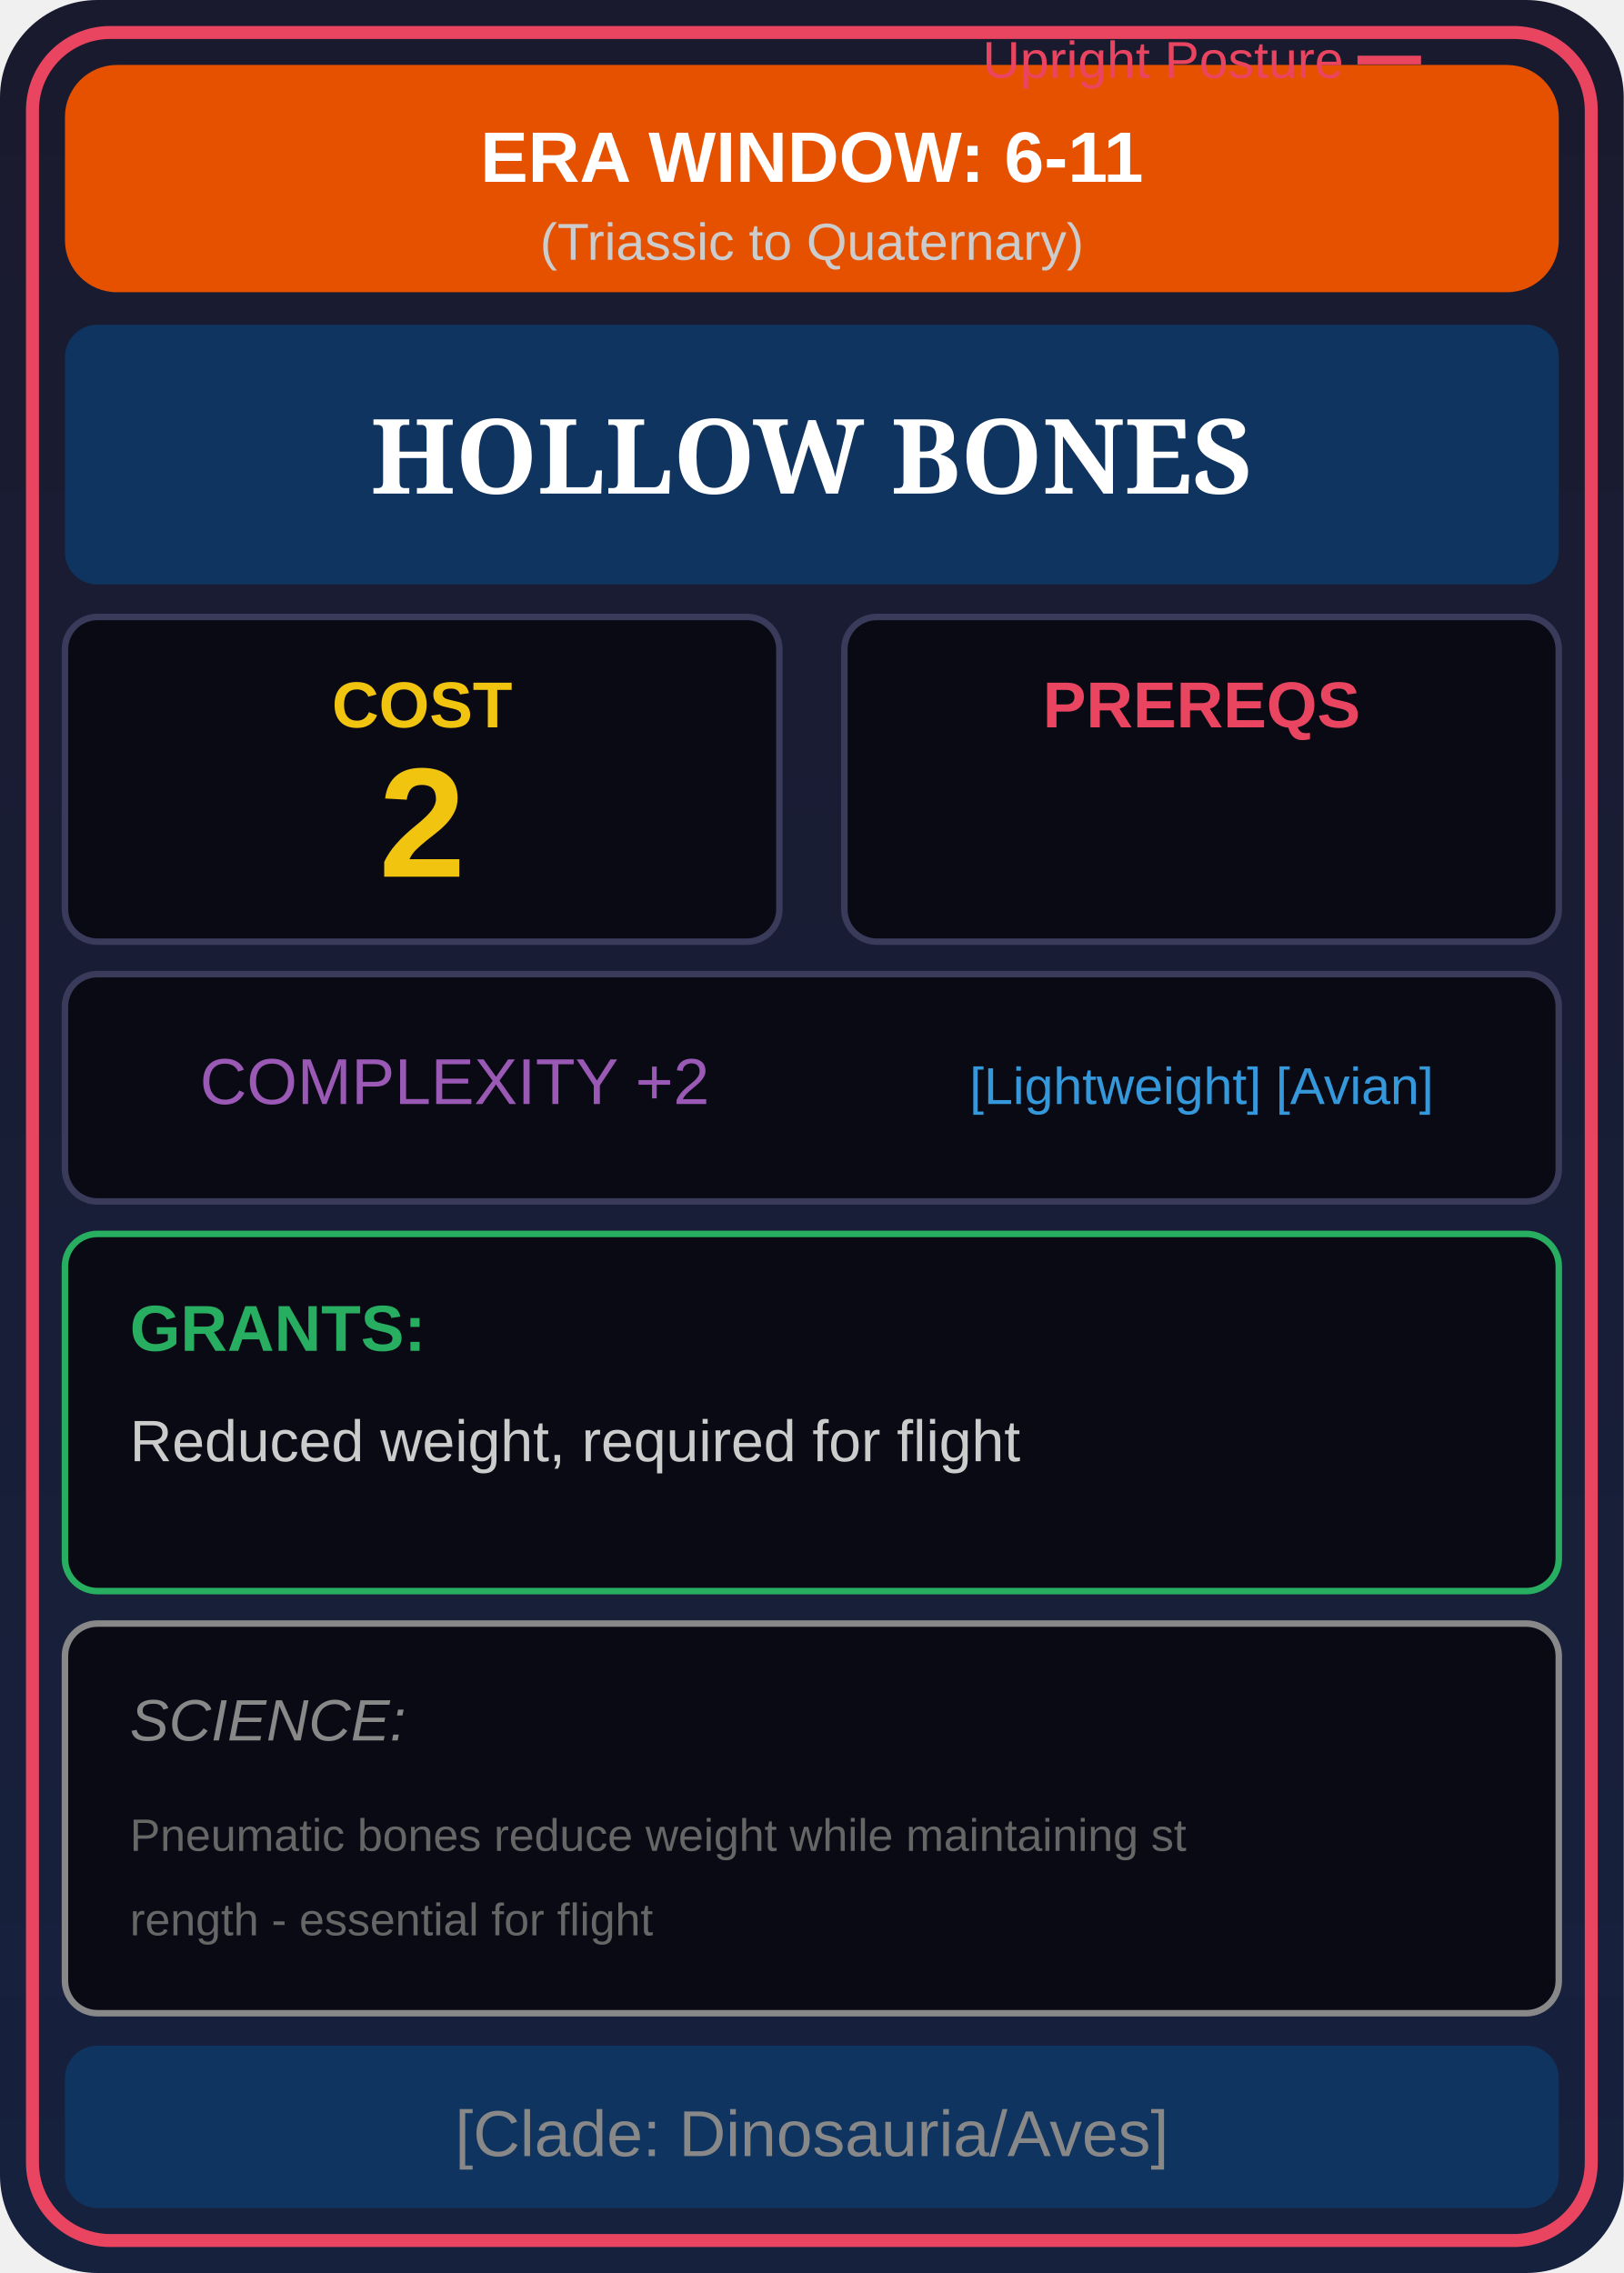
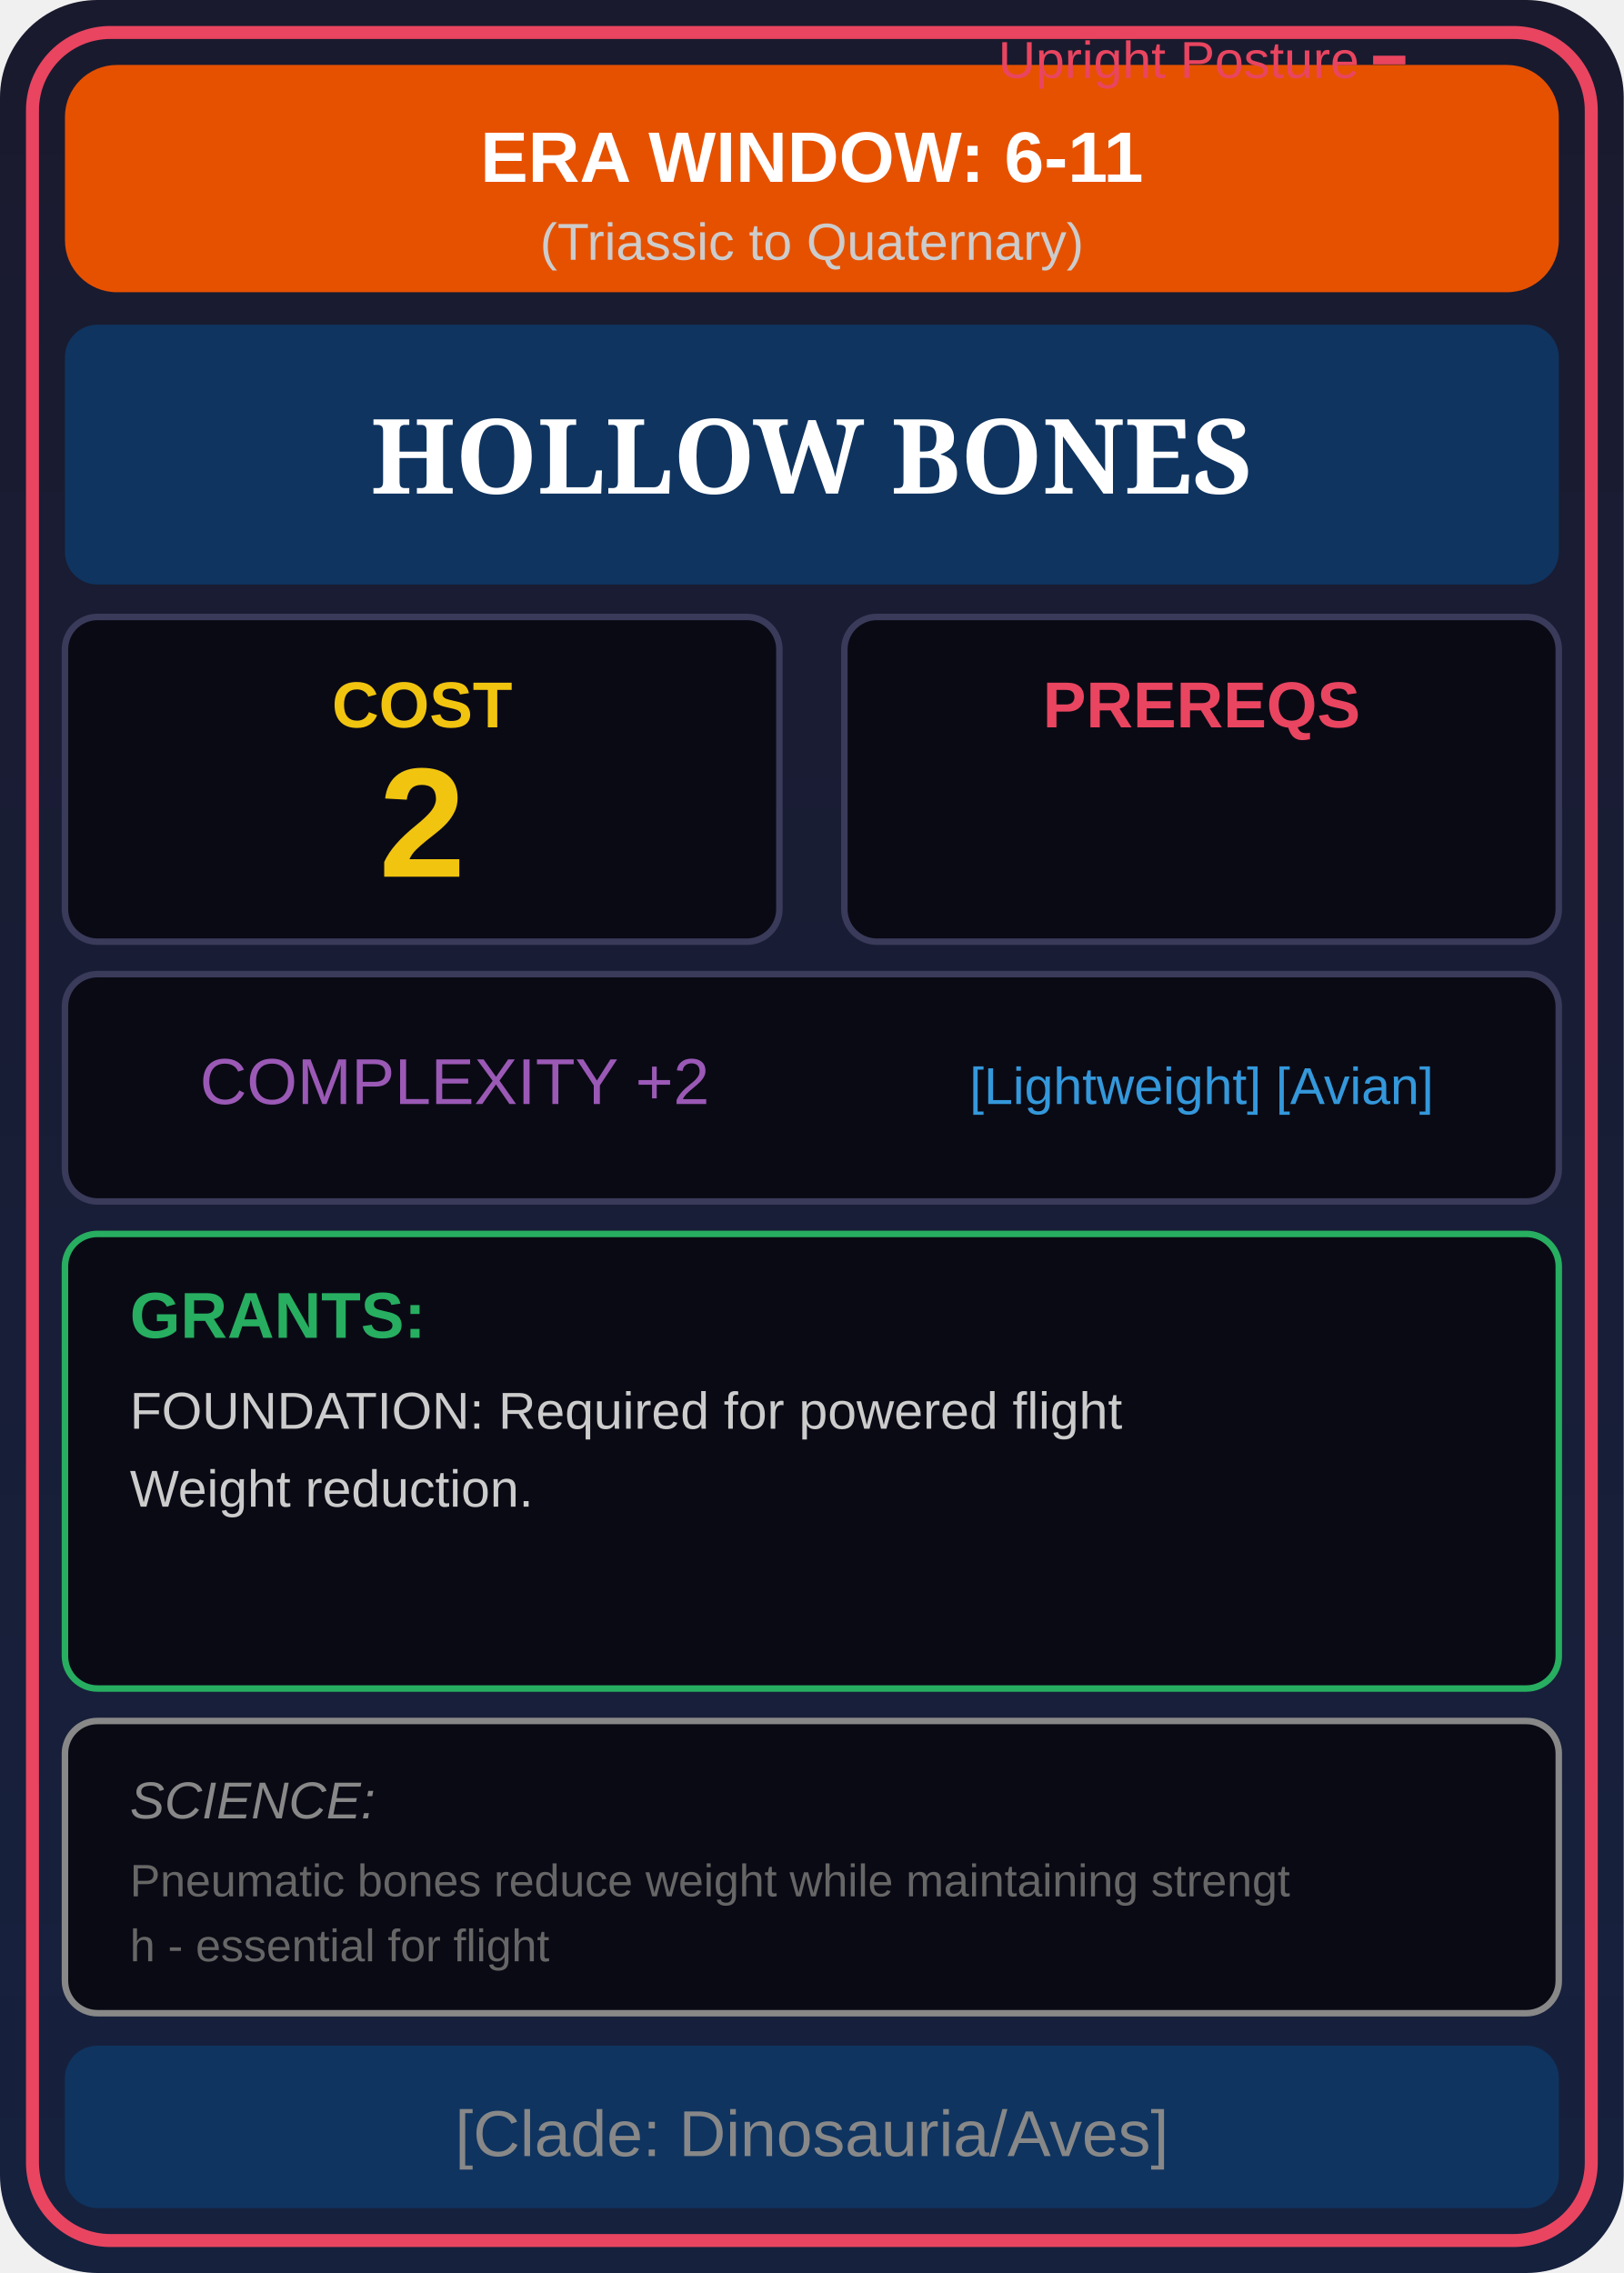
<svg xmlns="http://www.w3.org/2000/svg" viewBox="0 0 250 350" width="250" height="350">
  <defs>
    <linearGradient id="cardBg" x1="0%" y1="0%" x2="0%" y2="100%">
      <stop offset="0%" style="stop-color:#1a1a2e" />
      <stop offset="100%" style="stop-color:#16213e" />
    </linearGradient>
    <linearGradient id="eraGrad" x1="0%" y1="0%" x2="100%" y2="0%">
      <stop offset="0%" style="stop-color:#e65100" />
      <stop offset="100%" style="stop-color:#e65100" />
    </linearGradient>
  </defs>
  <rect width="250" height="350" fill="url(#cardBg)" rx="15" />
  <rect x="5" y="5" width="240" height="340" fill="none" stroke="#e94560" stroke-width="2" rx="12" />
  <rect x="10" y="10" width="230" height="35" fill="url(#eraGrad)" rx="8" />
  <text x="125" y="28" font-family="Arial" font-size="11" fill="#fff" text-anchor="middle" font-weight="bold">ERA WINDOW: 6-11</text>
  <text x="125" y="40" font-family="Arial" font-size="8" fill="#ccc" text-anchor="middle">(Triassic to Quaternary)</text>
  <rect x="10" y="50" width="230" height="40" fill="#0f3460" rx="5" />
  <text x="125" y="76" font-family="Georgia" font-size="16" fill="#fff" text-anchor="middle" font-weight="bold">HOLLOW BONES</text>
  <rect x="10" y="95" width="110" height="50" fill="#0a0a15" stroke="#3a3a5a" rx="5" />
  <text x="65" y="112" font-family="Arial" font-size="10" fill="#f1c40f" text-anchor="middle" font-weight="bold">COST</text>
  <text x="65" y="135" font-family="Arial" font-size="24" fill="#f1c40f" text-anchor="middle" font-weight="bold">2</text>
  <rect x="130" y="95" width="110" height="50" fill="#0a0a15" stroke="#3a3a5a" rx="5" />
  <text x="185" y="112" font-family="Arial" font-size="10" fill="#e94560" text-anchor="middle" font-weight="bold">PREREQS</text>
  <text font-family="Arial" font-size="8" text-anchor="middle">
-     <tspan x="185" dy="12" fill="#e94560">Upright Posture ━━</tspan>
+     <tspan x="185" dy="12" fill="#e94560">Upright Posture ━</tspan>
  </text>
  <rect x="10" y="150" width="230" height="35" fill="#0a0a15" stroke="#3a3a5a" rx="5" />
  <text x="70" y="170" font-family="Arial" font-size="10" fill="#9b59b6" text-anchor="middle">COMPLEXITY +2</text>
  <text x="185" y="170" font-family="Arial" font-size="8" fill="#3498db" text-anchor="middle">[Lightweight] [Avian]</text>
-   <rect x="10" y="190" width="230" height="55" fill="#0a0a15" stroke="#27ae60" rx="5" />
-   <text x="20" y="208" font-family="Arial" font-size="10" fill="#27ae60" font-weight="bold">GRANTS:</text>
-   <text x="20" y="225" font-family="Arial" font-size="9" fill="#ccc">Reduced weight, required for flight</text>
-   <rect x="10" y="250" width="230" height="60" fill="#0a0a15" stroke="#888" rx="5" />
-   <text x="20" y="268" font-family="Arial" font-size="9" fill="#888" font-style="italic">SCIENCE:</text>
-   <text x="20" y="285" font-family="Arial" font-size="7" fill="#666">Pneumatic bones reduce weight while maintaining st</text>
-   <text x="20" y="298" font-family="Arial" font-size="7" fill="#666">rength - essential for flight</text>
+   <rect x="10" y="190" width="230" height="70" fill="#0a0a15" stroke="#27ae60" rx="5" />
+   <text x="20" y="206" font-family="Arial" font-size="10" fill="#27ae60" font-weight="bold">GRANTS:</text>
+   <text x="20" y="220" font-family="Arial" font-size="8" fill="#ccc">FOUNDATION: Required for powered flight</text>
+   <text x="20" y="232" font-family="Arial" font-size="8" fill="#ccc">Weight reduction.</text>
+   <text x="20" y="244" font-family="Arial" font-size="8" fill="#ccc" />
+   <rect x="10" y="265" width="230" height="45" fill="#0a0a15" stroke="#888" rx="5" />
+   <text x="20" y="280" font-family="Arial" font-size="8" fill="#888" font-style="italic">SCIENCE:</text>
+   <text x="20" y="292" font-family="Arial" font-size="7" fill="#666">Pneumatic bones reduce weight while maintaining strengt</text>
+   <text x="20" y="302" font-family="Arial" font-size="7" fill="#666">h - essential for flight</text>
  <rect x="10" y="315" width="230" height="25" fill="#0f3460" rx="5" />
  <text x="125" y="332" font-family="Arial" font-size="10" fill="#888" text-anchor="middle">[Clade: Dinosauria/Aves]</text>
</svg>
